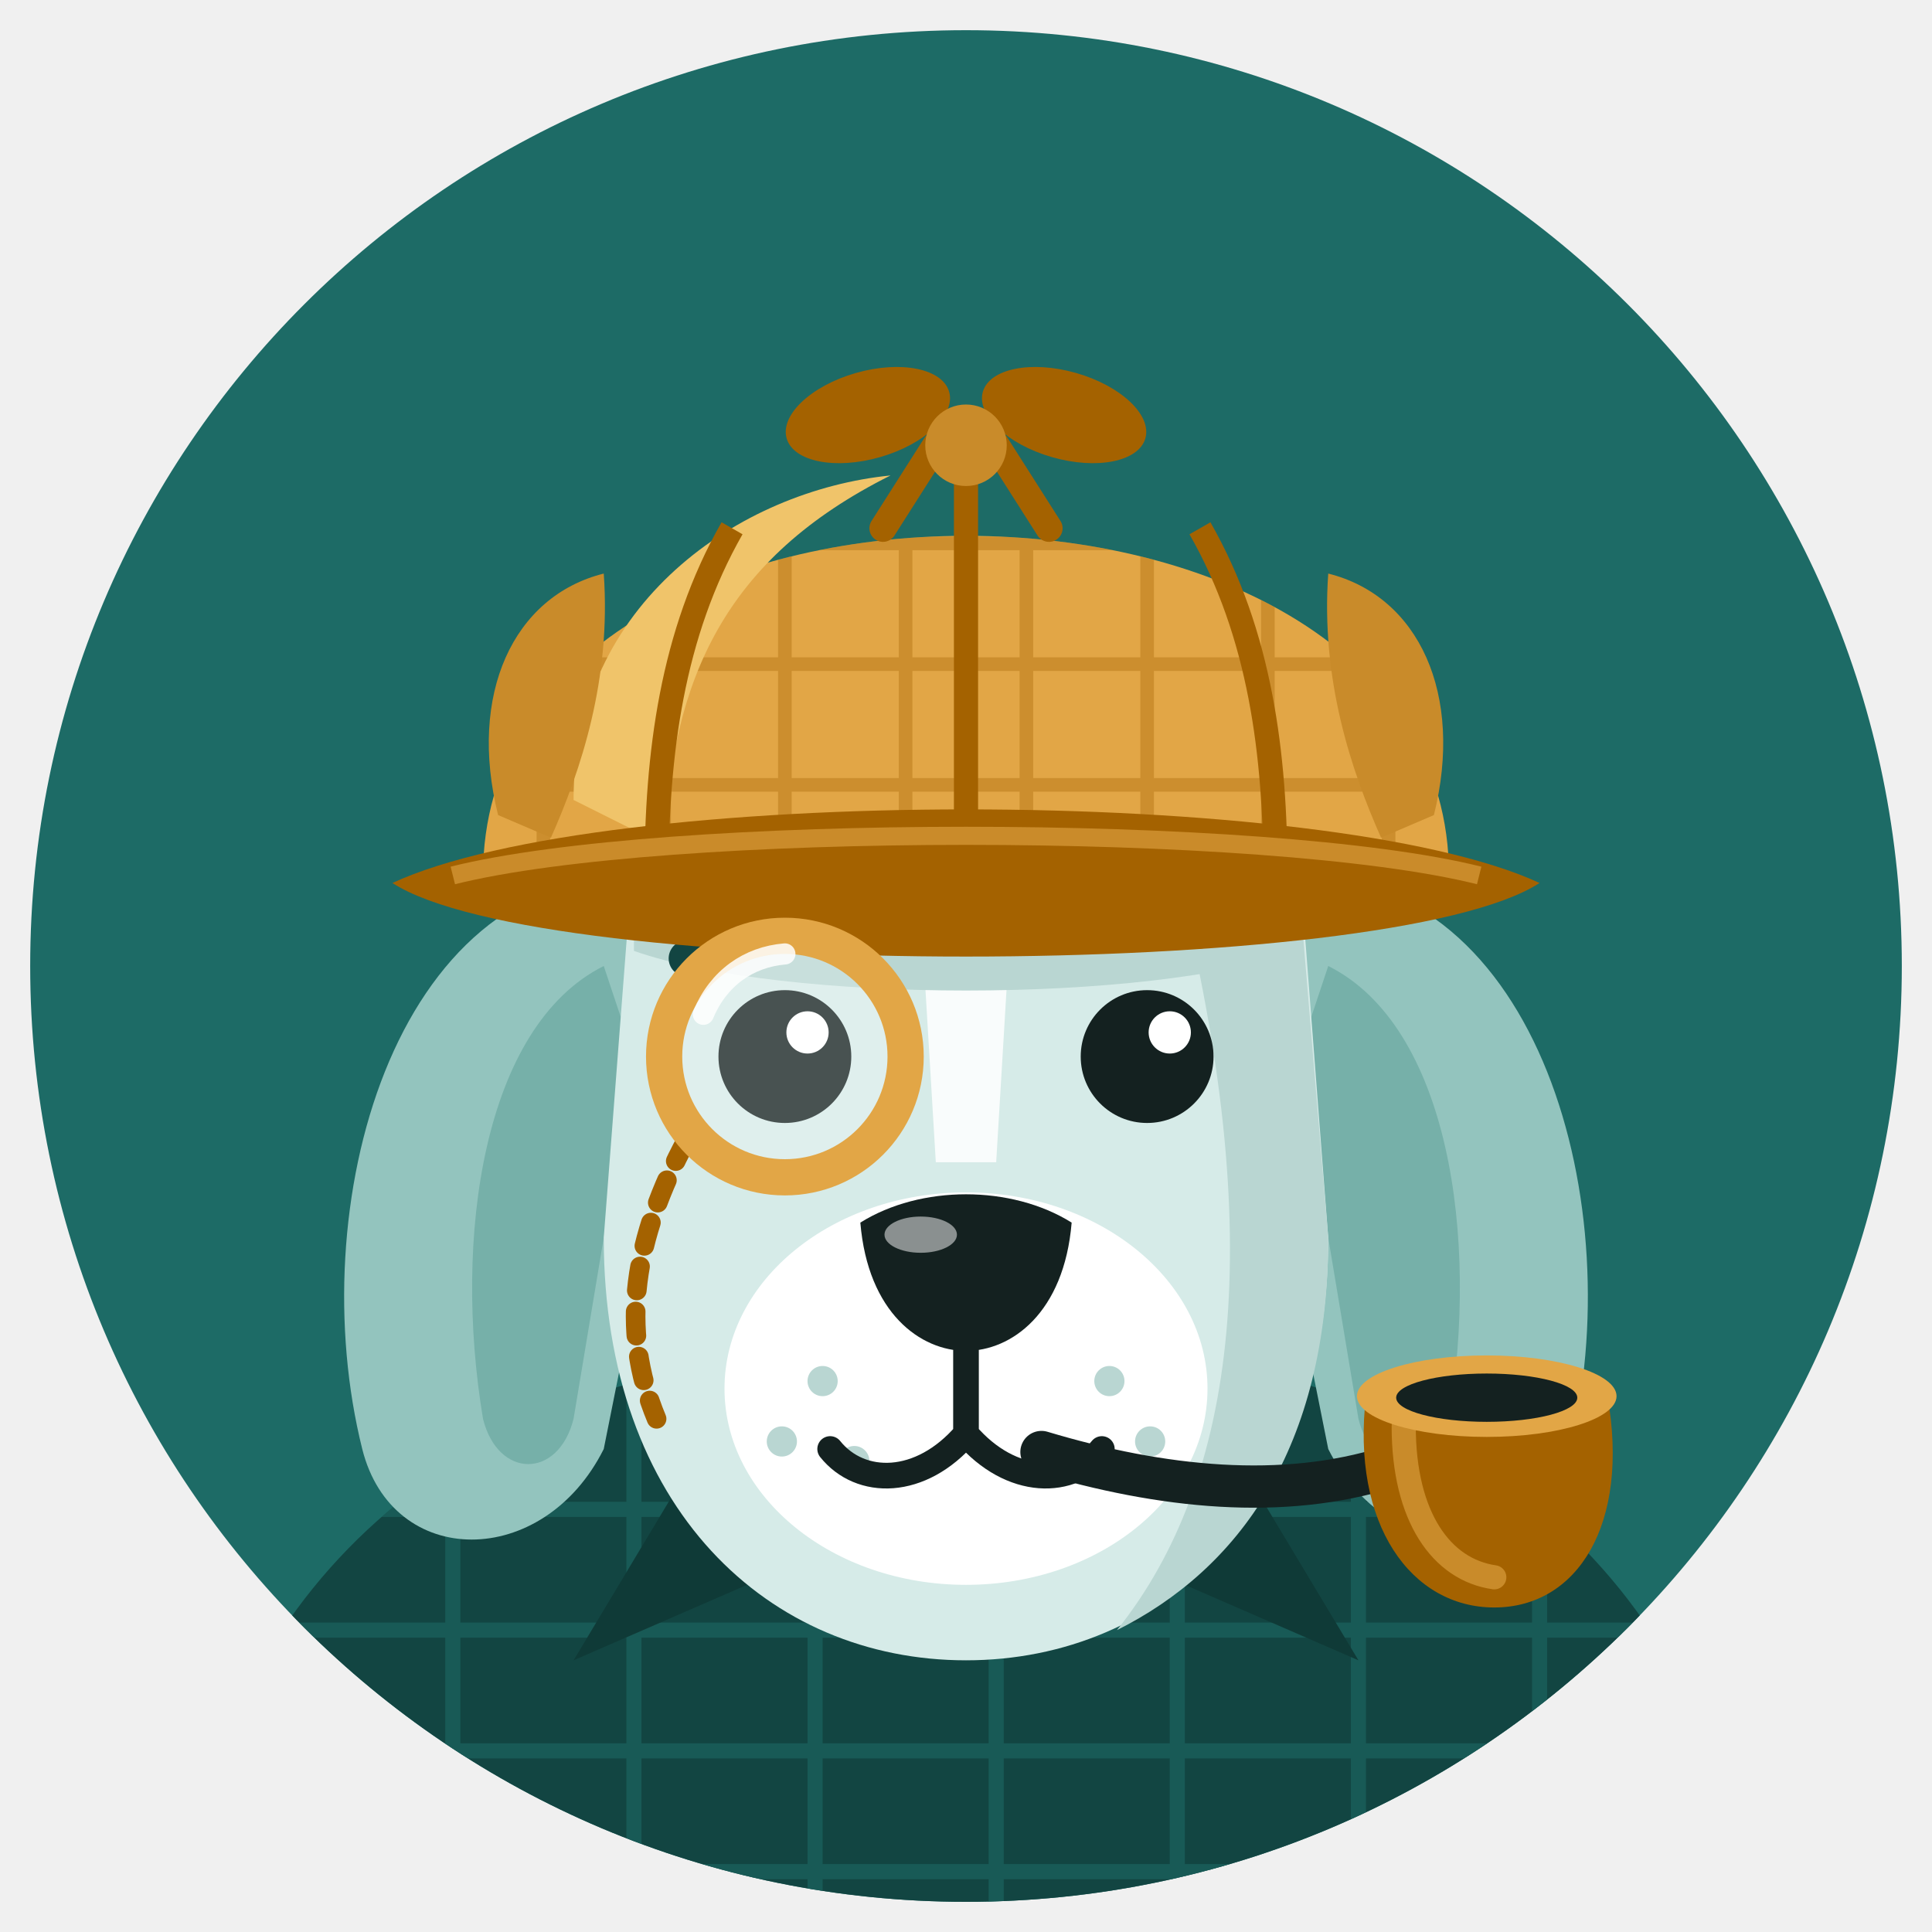
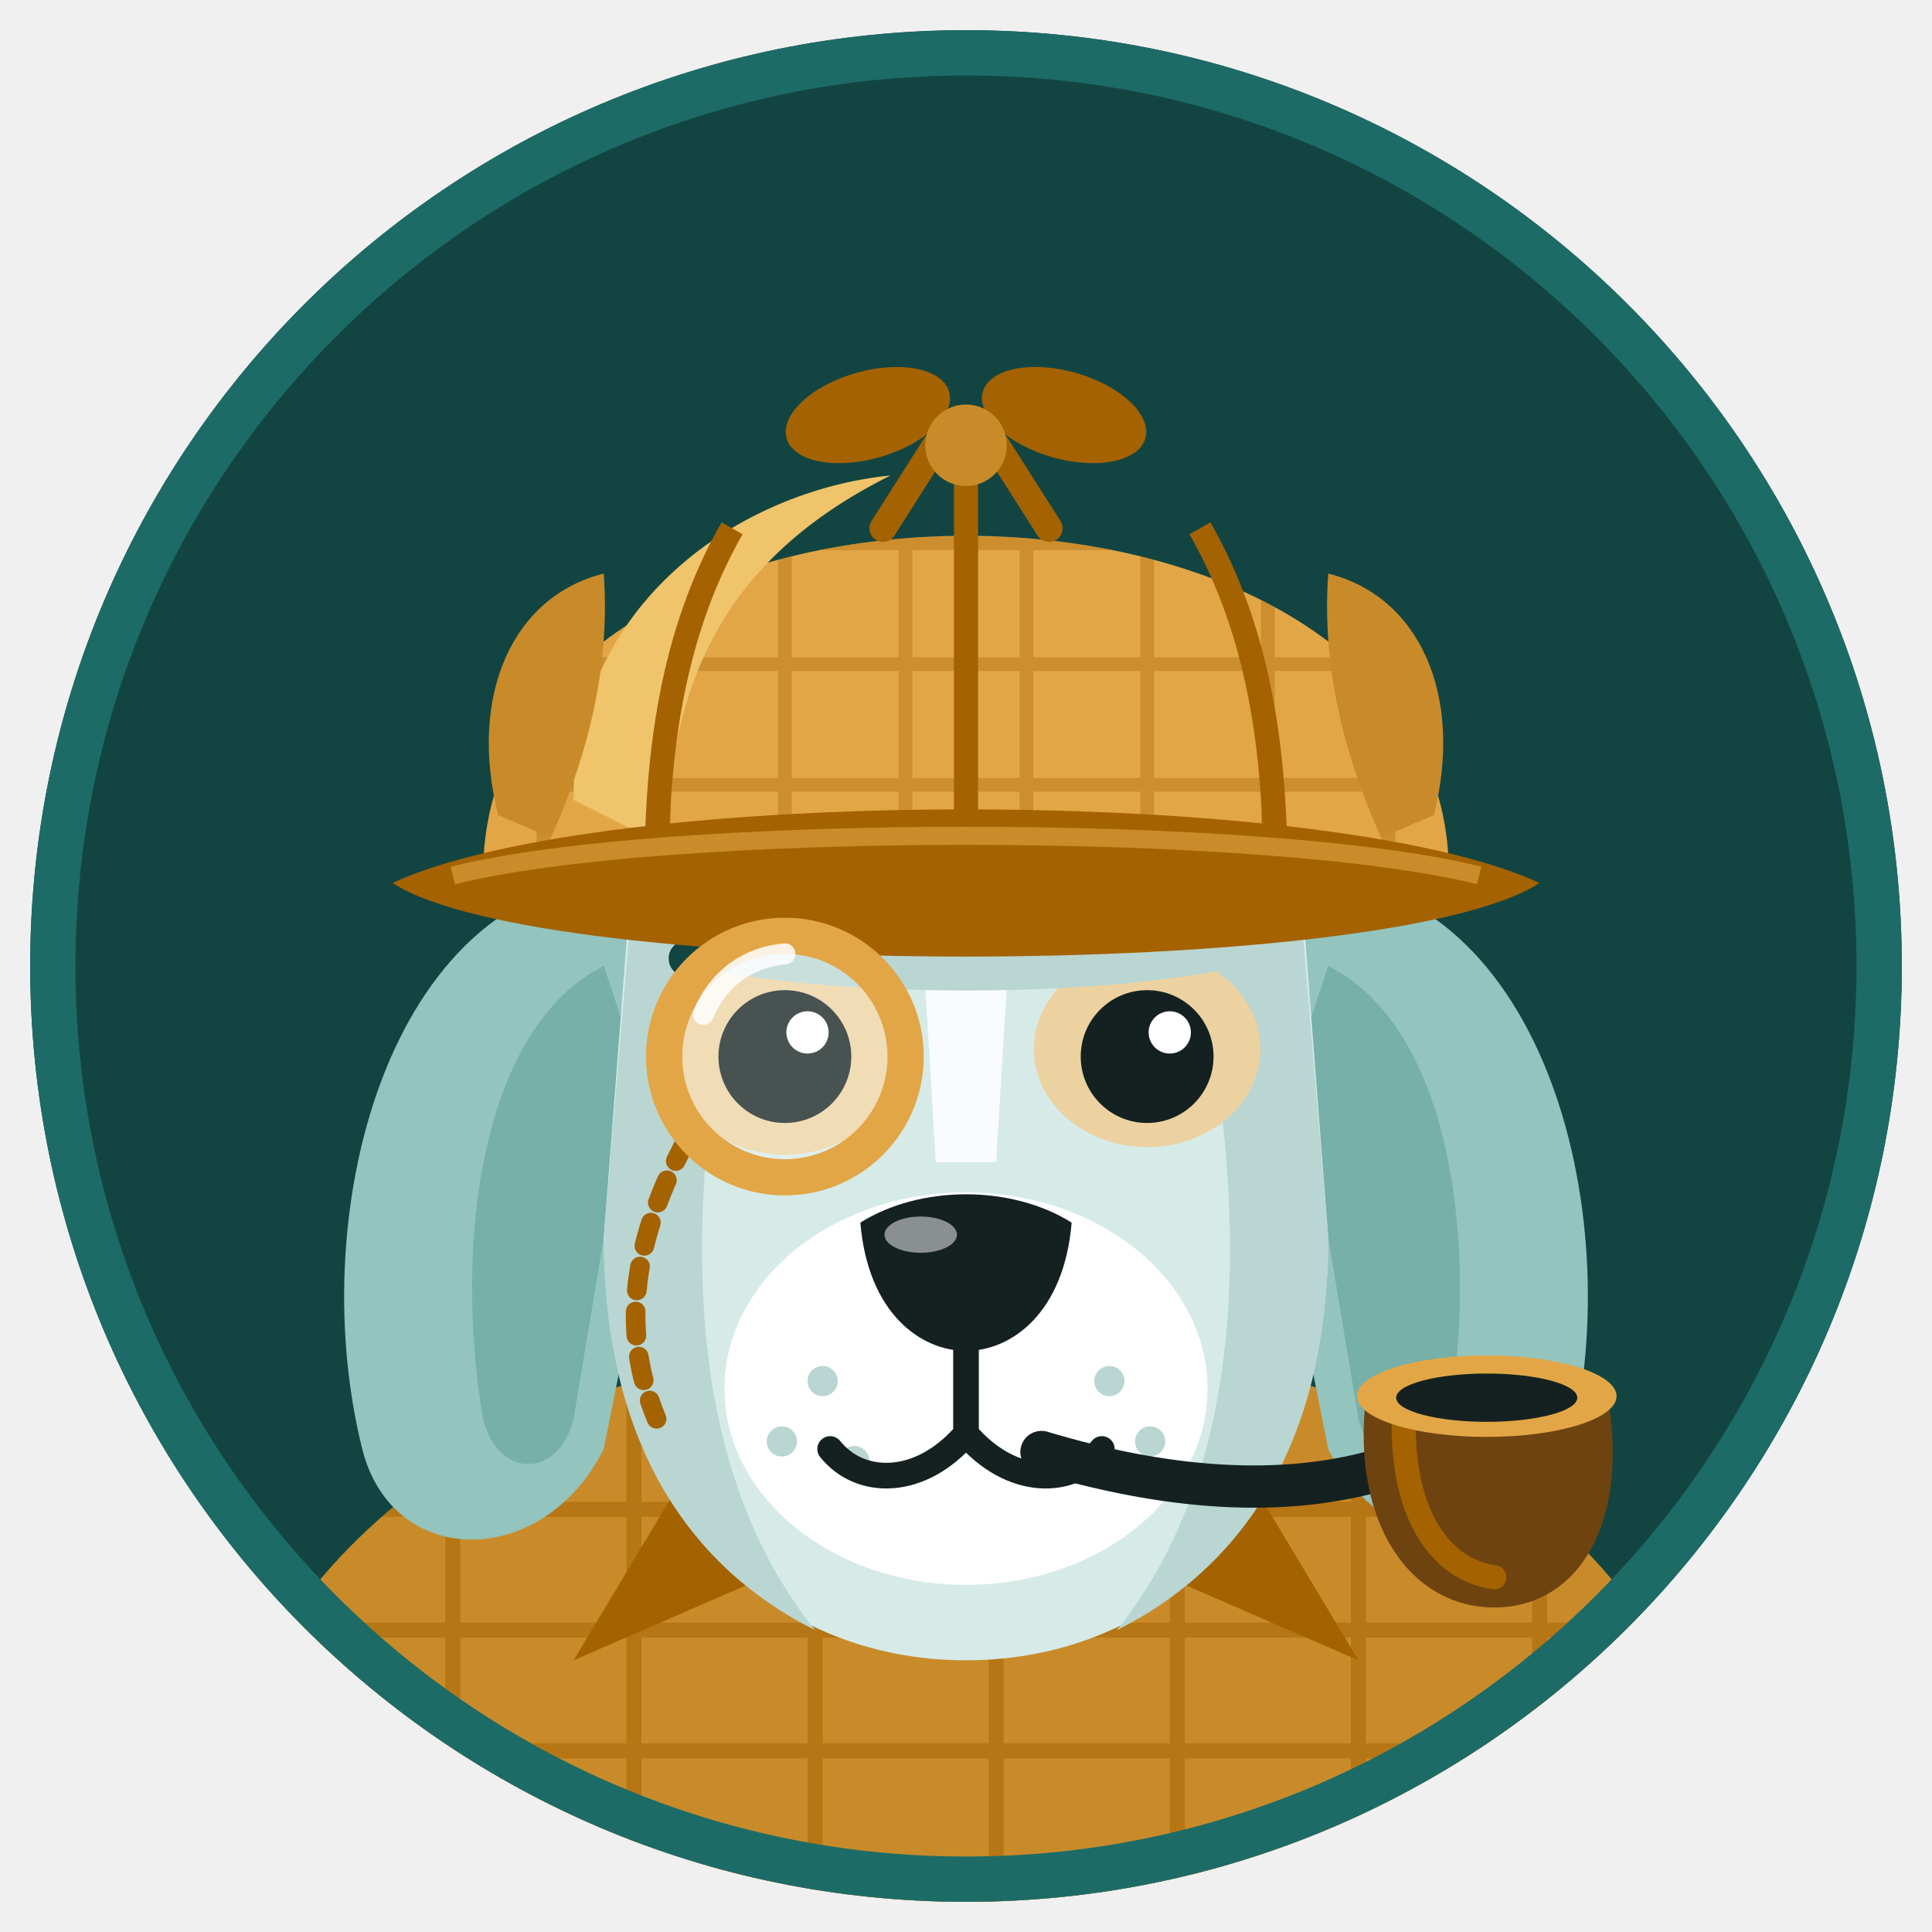
<svg xmlns="http://www.w3.org/2000/svg" viewBox="0 0 128 128">
  <defs>
    <clipPath id="badge">
      <circle cx="64" cy="64" r="62" />
    </clipPath>
    <clipPath id="crown">
      <path d="M32 58 C32 28 96 28 96 58 Z" />
    </clipPath>
    <clipPath id="cape">
      <path d="M12 128 C14 104 32 92 50 90 L78 90 C96 92 114 104 116 128 Z" />
    </clipPath>
  </defs>
-   <circle cx="64" cy="64" r="62" fill="#1d6b66" />
+   <circle cx="64" cy="64" r="62" fill="#124542" />
  <g clip-path="url(#badge)">
    <rect x="52" y="80" width="24" height="16" fill="#b9d6d2" />
-     <path d="M12 128 C14 104 32 92 50 90 L78 90 C96 92 114 104 116 128 Z" fill="#124542" />
-     <g clip-path="url(#cape)" stroke="#1d6b66" stroke-width="1" opacity=".55">
+     <path d="M12 128 C14 104 32 92 50 90 L78 90 C96 92 114 104 116 128 Z" fill="#c98b2a" />
+     <g clip-path="url(#cape)" stroke="#a46200" stroke-width="1" opacity=".5">
      <path d="M20 100 H108 M16 108 H112 M14 116 H114 M12 124 H116" />
      <path d="M30 88 V128 M42 88 V128 M54 88 V128 M66 88 V128 M78 88 V128 M90 88 V128 M102 88 V128" />
    </g>
-     <path d="M50 90 L38 110 L61 100 Z" fill="#0f3a37" />
-     <path d="M78 90 L90 110 L67 100 Z" fill="#0f3a37" />
+     <path d="M50 90 L38 110 L61 100 Z" fill="#a46200" />
+     <path d="M78 90 L90 110 L67 100 Z" fill="#a46200" />
    <path d="M42 58 C26 58 20 80 24 96 C26 104 36 104 40 96 L46 66 Z" fill="#93c4be" />
    <path d="M40 64 C32 68 30 82 32 94 C33 98 37 98 38 94 L42 70 Z" fill="#76b0a9" />
    <path d="M86 58 C102 58 108 80 104 96 C102 104 92 104 88 96 L82 66 Z" fill="#93c4be" />
    <path d="M88 64 C96 68 98 82 96 94 C95 98 91 98 90 94 L86 70 Z" fill="#76b0a9" />
    <path d="M42 56 C42 44 86 44 86 56 L88 82 C88 100 77 110 64 110 C51 110 40 100 40 82 Z" fill="#d6ebe8" />
    <path d="M78 58 L86 58 L88 82 C88 96 82 104 74 108 C82 98 84 82 78 58 Z" fill="#b9d6d2" />
+     <path d="M50 58 L42 58 L40 82 C40 96 46 104 54 108 C46 98 44 82 50 58 Z" fill="#b9d6d2" />
+     <ellipse cx="52" cy="70" rx="7.5" ry="6.5" fill="#ecd2a0" />
+     <ellipse cx="76" cy="69.5" rx="7.5" ry="6.5" fill="#ecd2a0" />
    <path d="M60.5 52 L67.5 52 L66 77 L62 77 Z" fill="#ffffff" opacity=".85" />
    <path d="M42 58 C52 63 76 63 86 58 L86 63 C76 66.5 52 66.5 42 63 Z" fill="#b9d6d2" />
    <ellipse cx="64" cy="92" rx="16" ry="13" fill="#ffffff" />
    <g fill="#b9d6d2">
      <circle cx="54.5" cy="91.5" r="1" />
      <circle cx="51.8" cy="95.5" r="1" />
      <circle cx="56.6" cy="96.8" r="1" />
      <circle cx="73.5" cy="91.5" r="1" />
      <circle cx="76.2" cy="95.5" r="1" />
      <circle cx="71.4" cy="96.8" r="1" />
    </g>
    <path d="M57 81 C61 78.5 67 78.5 71 81 C70.5 87 67 89.5 64 89.5 C61 89.5 57.5 87 57 81 Z" fill="#142120" />
    <ellipse cx="61" cy="81.8" rx="2.4" ry="1.2" fill="#ffffff" opacity=".5" />
    <path d="M64 89.5 V95 M64 95 C61 98.5 57 98.5 55 96 M64 95 C67 98.5 71 98.5 73 96" stroke="#142120" stroke-width="1.7" stroke-linecap="round" fill="none" />
    <circle cx="52" cy="70" r="4.4" fill="#142120" />
    <circle cx="76" cy="70" r="4.4" fill="#142120" />
    <circle cx="53.5" cy="68.4" r="1.4" fill="#ffffff" />
    <circle cx="77.5" cy="68.4" r="1.4" fill="#ffffff" />
    <path d="M45.5 63.5 C48.5 61 53.5 60.6 57 62" stroke="#124542" stroke-width="2.4" stroke-linecap="round" fill="none" />
    <path d="M71 60 C74.5 57.6 79.5 57.8 82.5 60.6" stroke="#124542" stroke-width="2.4" stroke-linecap="round" fill="none" />
    <path d="M32 58 C32 28 96 28 96 58 Z" fill="#e2a646" />
    <g clip-path="url(#crown)" stroke="#a46200" stroke-width=".9" opacity=".35">
      <path d="M32 36 H96 M32 44 H96 M32 52 H96" />
      <path d="M36 28 V58 M44 28 V58 M52 28 V58 M60 28 V58 M68 28 V58 M76 28 V58 M84 28 V58 M92 28 V58" />
    </g>
    <path d="M38 53 C38 40 49 32.5 59 31.5 C48 37 44.5 45 44 56 Z" fill="#f0c46a" />
    <path d="M64 31 V58 M48.5 35 C44.5 42 43.5 50 43.5 58 M79.5 35 C83.5 42 84.5 50 84.5 58" stroke="#a46200" stroke-width="1.6" fill="none" />
    <path d="M33 54 C31 46 34 39.5 40 38 C40.5 45 38.5 51 36.5 55.5 Z" fill="#c98b2a" />
    <path d="M95 54 C97 46 94 39.5 88 38 C87.5 45 89.5 51 91.5 55.5 Z" fill="#c98b2a" />
    <path d="M26 58.5 C40 52 88 52 102 58.5 C92 65 36 65 26 58.5 Z" fill="#a46200" />
    <path d="M30 58 C44 54.5 84 54.5 98 58" stroke="#e2a646" stroke-width="1.2" fill="none" opacity=".6" />
    <ellipse cx="57.5" cy="27.5" rx="5.6" ry="2.9" transform="rotate(-16 57.5 27.5)" fill="#a46200" />
    <ellipse cx="70.5" cy="27.5" rx="5.6" ry="2.9" transform="rotate(16 70.5 27.5)" fill="#a46200" />
    <path d="M62 29.5 L58.5 35 M66 29.5 L69.5 35" stroke="#a46200" stroke-width="1.8" stroke-linecap="round" />
    <circle cx="64" cy="29.5" r="2.7" fill="#c98b2a" />
    <path d="M45.5 75.5 C42 82 41 88 43.5 94" stroke="#a46200" stroke-width="1.3" stroke-dasharray="1.6 1.4" stroke-linecap="round" fill="none" />
    <circle cx="52" cy="70" r="8" fill="#ffffff" fill-opacity=".22" stroke="#e2a646" stroke-width="2.4" />
    <path d="M46.6 67.2 C47.6 64.8 49.6 63.4 52 63.2" stroke="#ffffff" stroke-width="1.4" stroke-linecap="round" fill="none" opacity=".85" />
    <path d="M69 96.2 C77 98.6 85 99.4 92 97.2" stroke="#142120" stroke-width="2.8" stroke-linecap="round" fill="none" />
-     <path d="M90.5 92.5 C89.5 101 93.5 106.5 99 106.5 C104.5 106.5 108 101 106.5 92.5 Z" fill="#a46200" />
-     <path d="M93 94.5 C93 100.5 95.5 104 99 104.5" stroke="#c98b2a" stroke-width="1.6" stroke-linecap="round" fill="none" />
+     <path d="M90.5 92.5 C89.5 101 93.5 106.5 99 106.5 C104.5 106.5 108 101 106.5 92.5 Z" fill="#6e4310" />
+     <path d="M93 94.5 C93 100.5 95.5 104 99 104.5" stroke="#a46200" stroke-width="1.6" stroke-linecap="round" fill="none" />
    <ellipse cx="98.5" cy="92.5" rx="8.6" ry="2.7" fill="#e2a646" />
    <ellipse cx="98.5" cy="92.6" rx="6" ry="1.6" fill="#142120" />
  </g>
+   <circle cx="64" cy="64" r="60.5" fill="none" stroke="#1d6b66" stroke-width="3" />
</svg>
